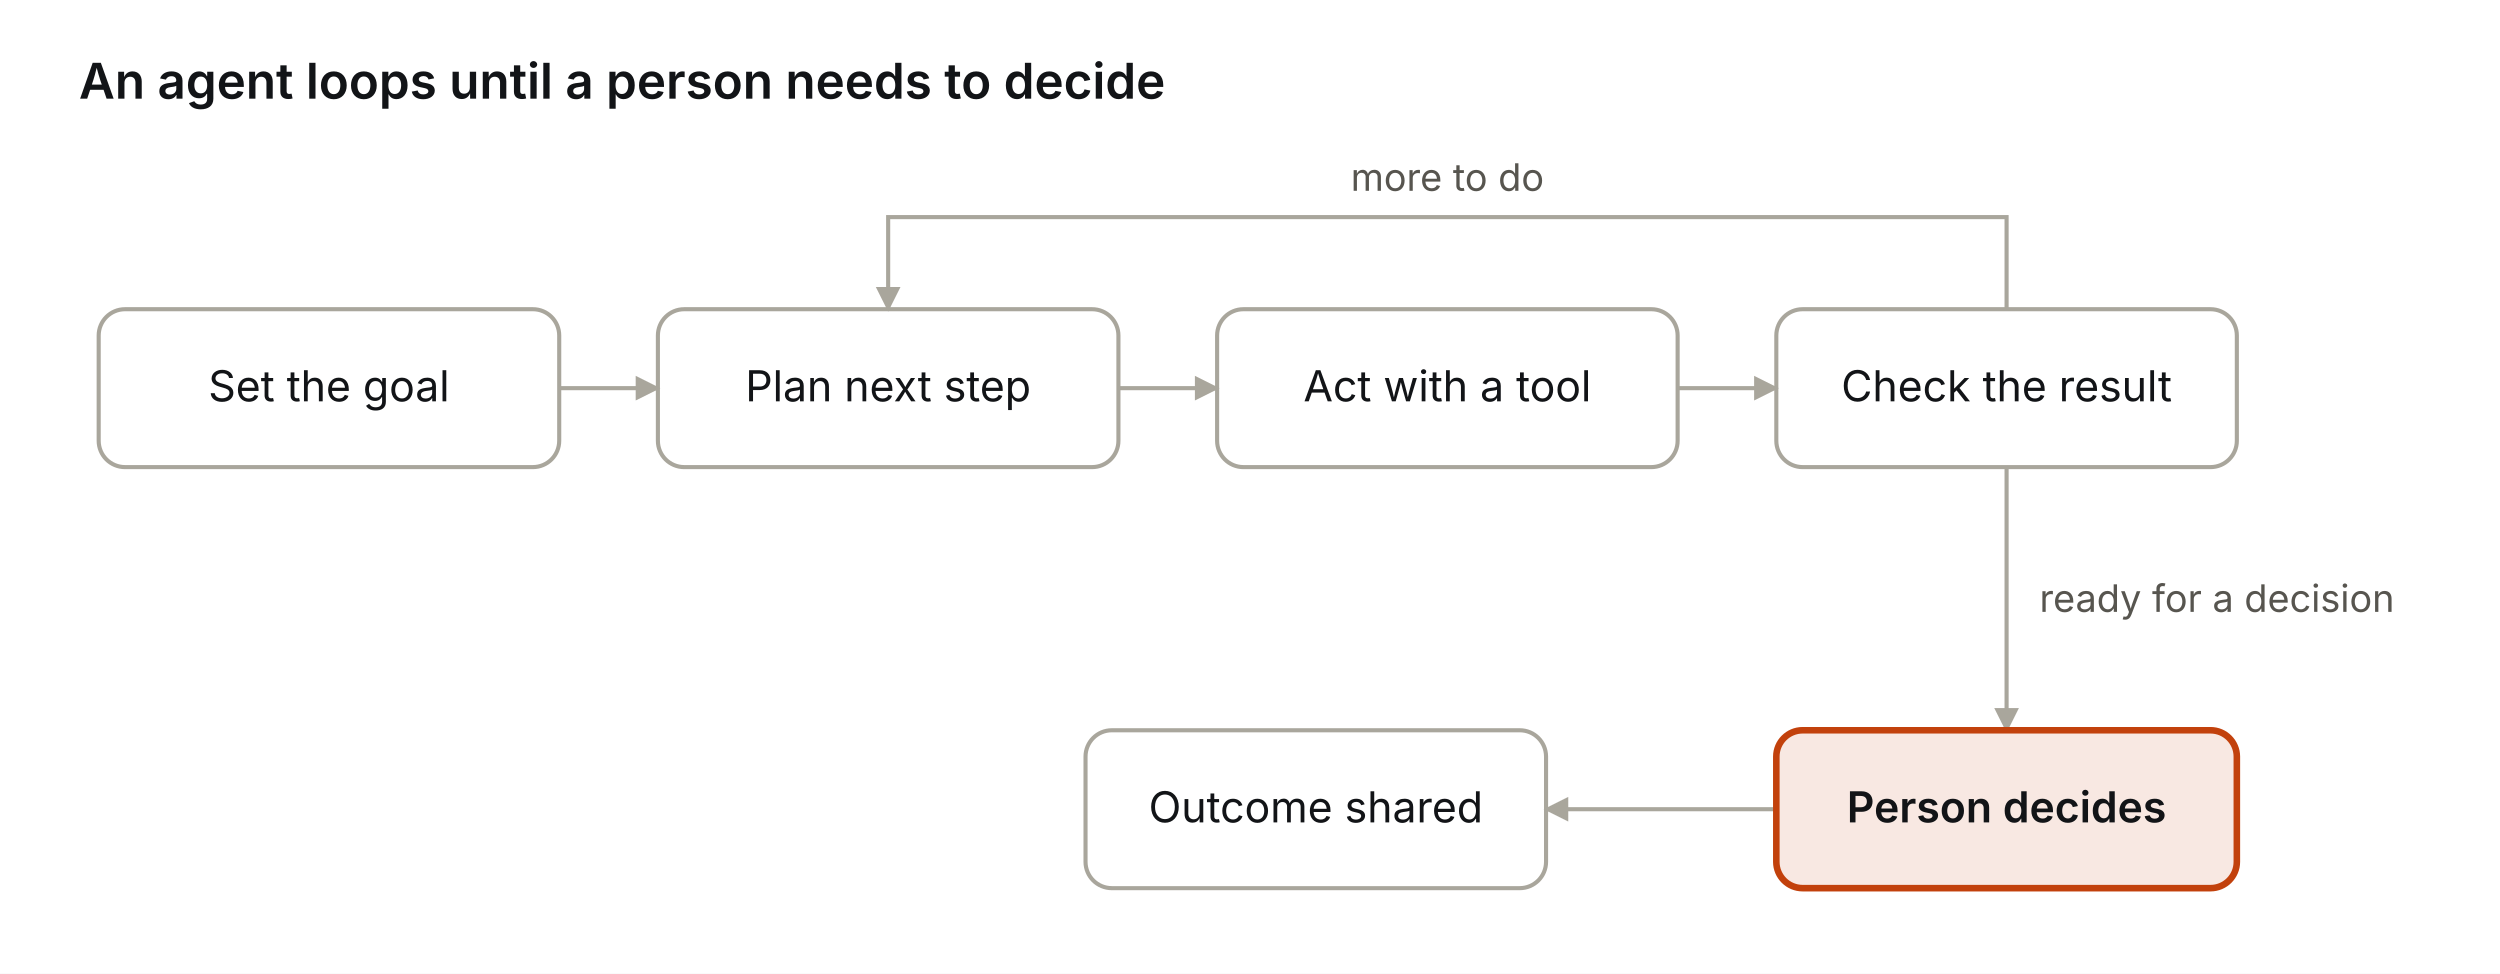
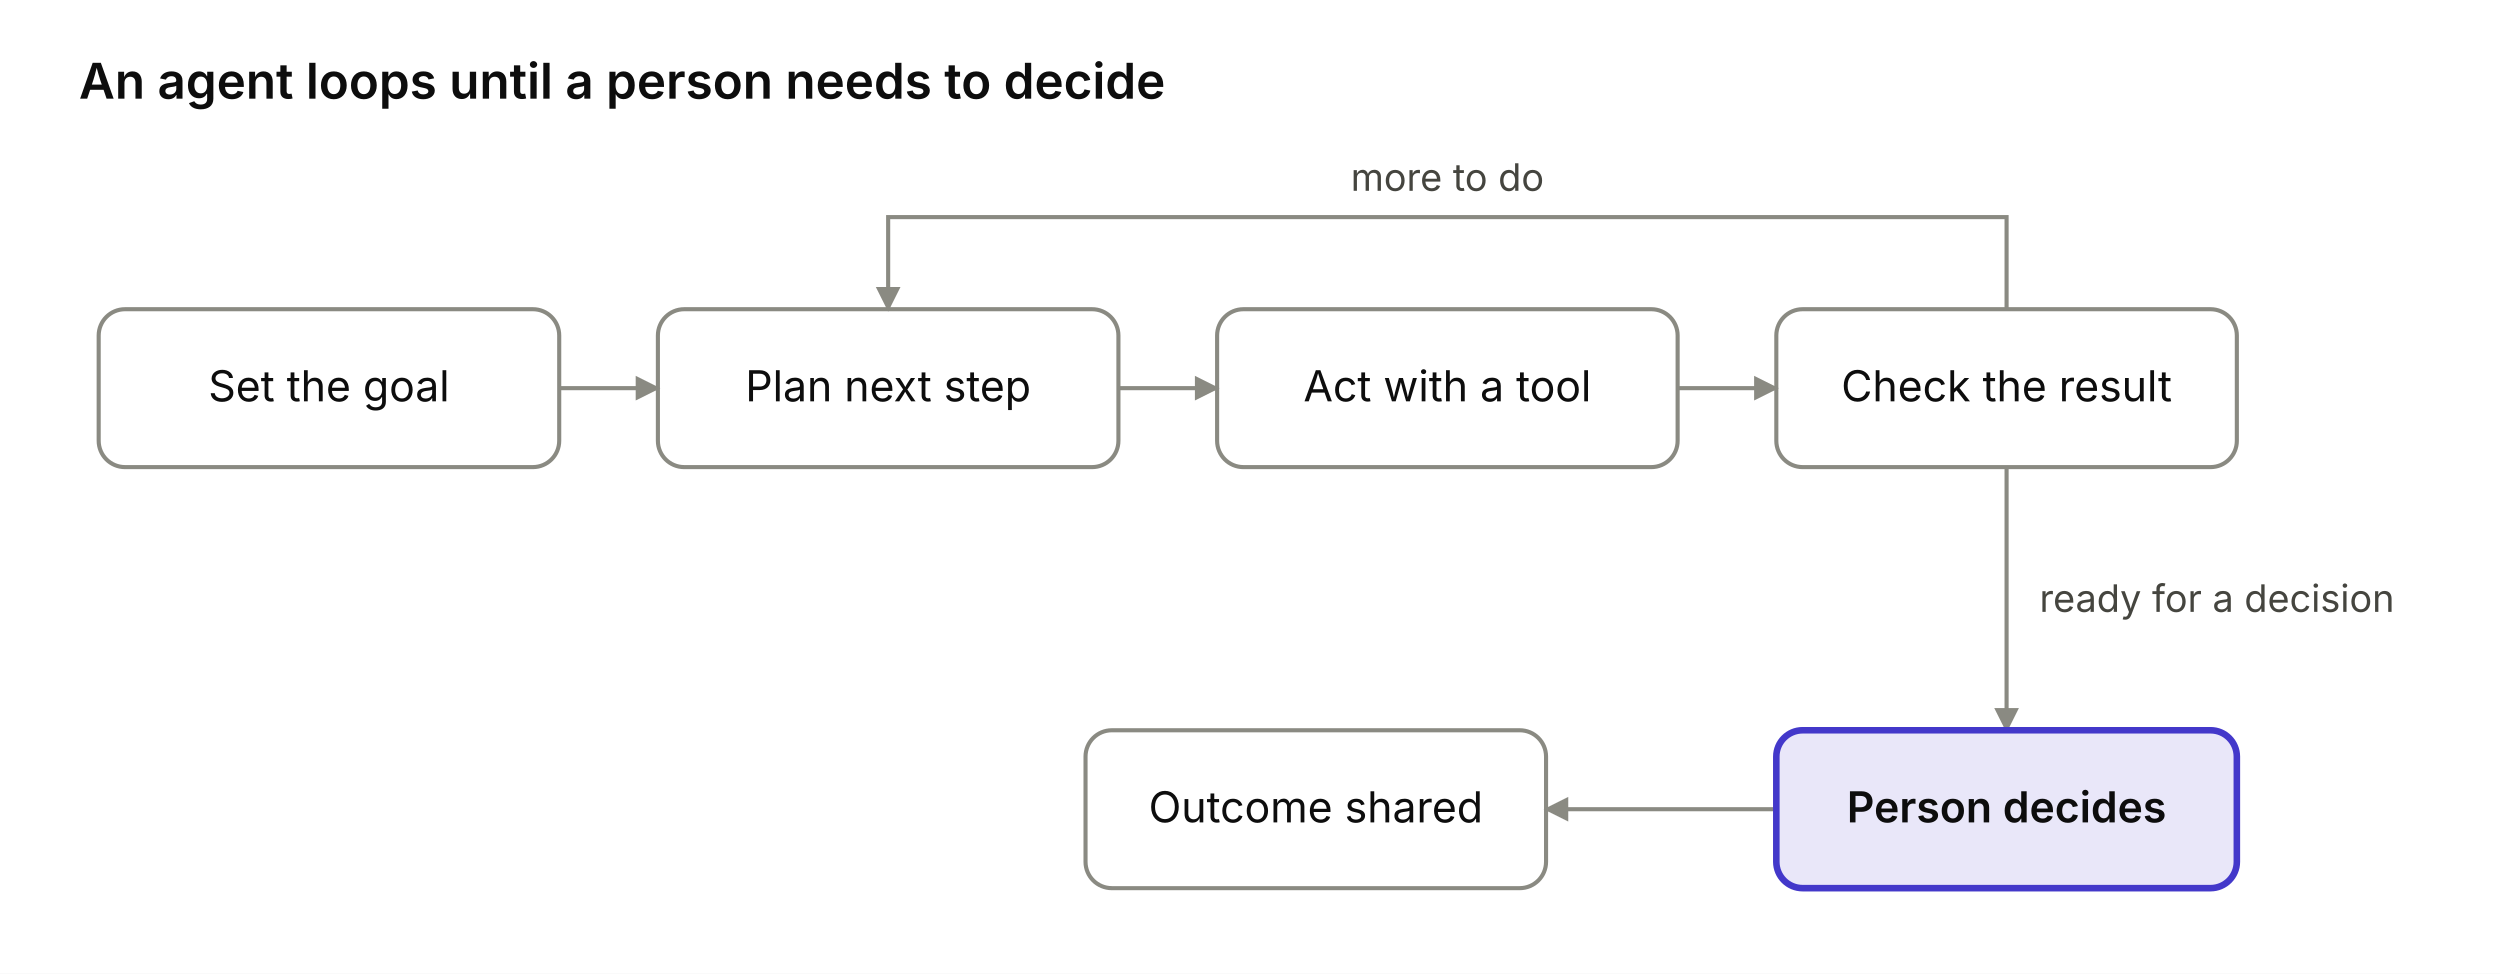
<svg xmlns="http://www.w3.org/2000/svg" font-family="Inter, Helvetica, Arial, sans-serif" viewBox="0 0 760 296" role="img" aria-label="An agent loops until a person needs to decide" font-size="13">
  <rect width="100%" height="100%" fill="#FFFFFF" />
  <defs>
    <marker id="loop-arrow" viewBox="0 0 10 10" refX="9" refY="5" markerWidth="6" markerHeight="6" orient="auto-start-reverse">
-       <path d="M0 0L10 5L0 10z" fill="#A9A69C" />
+       <path d="M0 0L10 5L0 10z" fill="#8A8A82" />
    </marker>
  </defs>
-   <text x="24" y="30" font-size="15" font-weight="600" fill="#121417">An agent loops until a person needs to decide</text>
-   <g fill="none" stroke="#A9A69C" stroke-width="1.25">
+   <text x="24" y="30" font-size="15" font-weight="600" fill="#0D0D0D">An agent loops until a person needs to decide</text>
+   <g fill="none" stroke="#8A8A82" stroke-width="1.25">
    <path d="M170 118H200" marker-end="url(#loop-arrow)" />
    <path d="M340 118H370" marker-end="url(#loop-arrow)" />
    <path d="M510 118H540" marker-end="url(#loop-arrow)" />
    <path d="M610 94V66H270V94" marker-end="url(#loop-arrow)" />
    <path d="M610 142V222" marker-end="url(#loop-arrow)" />
    <path d="M540 246H470" marker-end="url(#loop-arrow)" />
  </g>
  <g>
-     <rect x="30" y="94" width="140" height="48" rx="8" fill="none" fill-opacity="1" stroke="#A9A69C" stroke-width="1.25" />
-     <text x="100" y="122" text-anchor="middle" fill="#121417">Set the goal</text>
+     <rect x="30" y="94" width="140" height="48" rx="8" fill="none" fill-opacity="1" stroke="#8A8A82" stroke-width="1.25" />
+     <text x="100" y="122" text-anchor="middle" fill="#0D0D0D">Set the goal</text>
  </g>
  <g>
-     <rect x="200" y="94" width="140" height="48" rx="8" fill="none" fill-opacity="1" stroke="#A9A69C" stroke-width="1.25" />
-     <text x="270" y="122" text-anchor="middle" fill="#121417">Plan next step</text>
+     <rect x="200" y="94" width="140" height="48" rx="8" fill="none" fill-opacity="1" stroke="#8A8A82" stroke-width="1.25" />
+     <text x="270" y="122" text-anchor="middle" fill="#0D0D0D">Plan next step</text>
  </g>
  <g>
-     <rect x="370" y="94" width="140" height="48" rx="8" fill="none" fill-opacity="1" stroke="#A9A69C" stroke-width="1.25" />
-     <text x="440" y="122" text-anchor="middle" fill="#121417">Act with a tool</text>
+     <rect x="370" y="94" width="140" height="48" rx="8" fill="none" fill-opacity="1" stroke="#8A8A82" stroke-width="1.25" />
+     <text x="440" y="122" text-anchor="middle" fill="#0D0D0D">Act with a tool</text>
  </g>
  <g>
-     <rect x="540" y="94" width="140" height="48" rx="8" fill="none" fill-opacity="1" stroke="#A9A69C" stroke-width="1.25" />
-     <text x="610" y="122" text-anchor="middle" fill="#121417">Check the result</text>
+     <rect x="540" y="94" width="140" height="48" rx="8" fill="none" fill-opacity="1" stroke="#8A8A82" stroke-width="1.25" />
+     <text x="610" y="122" text-anchor="middle" fill="#0D0D0D">Check the result</text>
  </g>
  <g>
-     <rect x="540" y="222" width="140" height="48" rx="8" fill="#C2410C" fill-opacity="0.12" stroke="#C2410C" stroke-width="2" />
-     <text x="610" y="250" text-anchor="middle" font-weight="600" fill="#121417">Person decides</text>
+     <rect x="540" y="222" width="140" height="48" rx="8" fill="#4338CA" fill-opacity="0.12" stroke="#4338CA" stroke-width="2" />
+     <text x="610" y="250" text-anchor="middle" font-weight="600" fill="#0D0D0D">Person decides</text>
  </g>
  <g>
-     <rect x="330" y="222" width="140" height="48" rx="8" fill="none" fill-opacity="1" stroke="#A9A69C" stroke-width="1.25" />
-     <text x="400" y="250" text-anchor="middle" fill="#121417">Outcome shared</text>
+     <rect x="330" y="222" width="140" height="48" rx="8" fill="none" fill-opacity="1" stroke="#8A8A82" stroke-width="1.25" />
+     <text x="400" y="250" text-anchor="middle" fill="#0D0D0D">Outcome shared</text>
  </g>
-   <text x="440" y="58" text-anchor="middle" font-size="11.5" fill="#57554F">more to do</text>
-   <text x="620" y="186" font-size="11.5" fill="#57554F">ready for a decision</text>
+   <text x="440" y="58" text-anchor="middle" font-size="11.5" fill="#45453F">more to do</text>
+   <text x="620" y="186" font-size="11.5" fill="#45453F">ready for a decision</text>
</svg>
